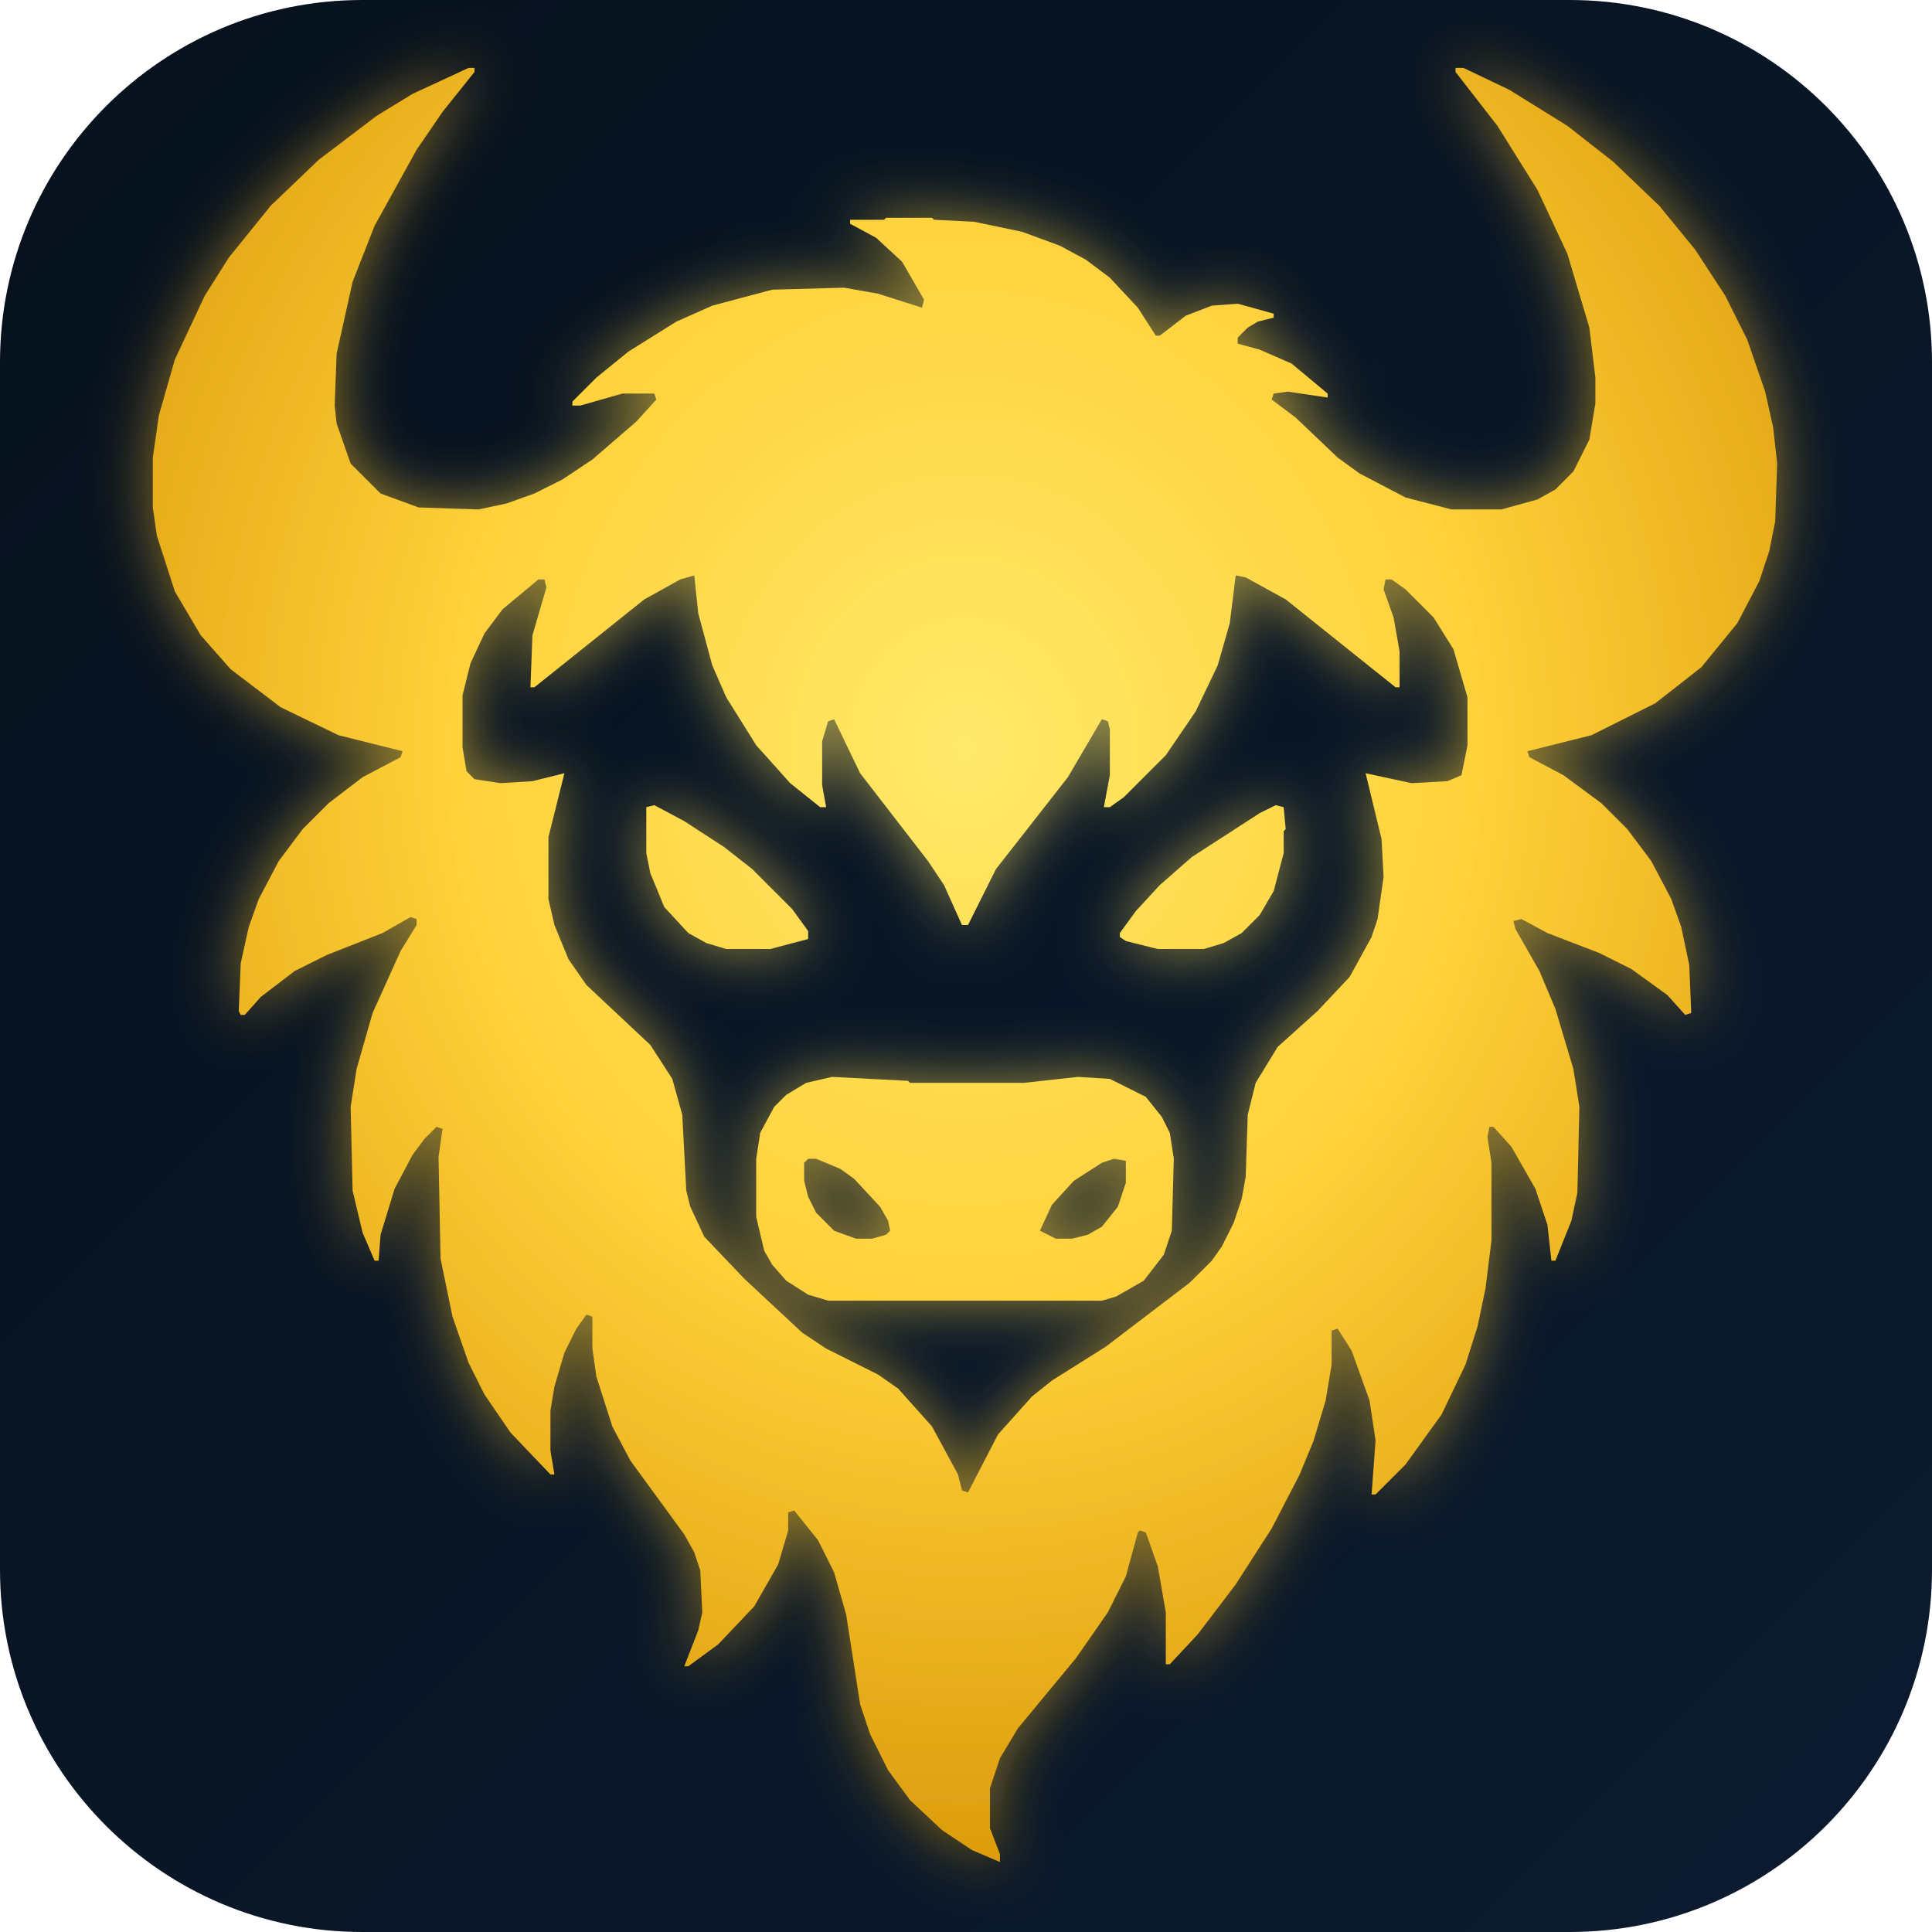
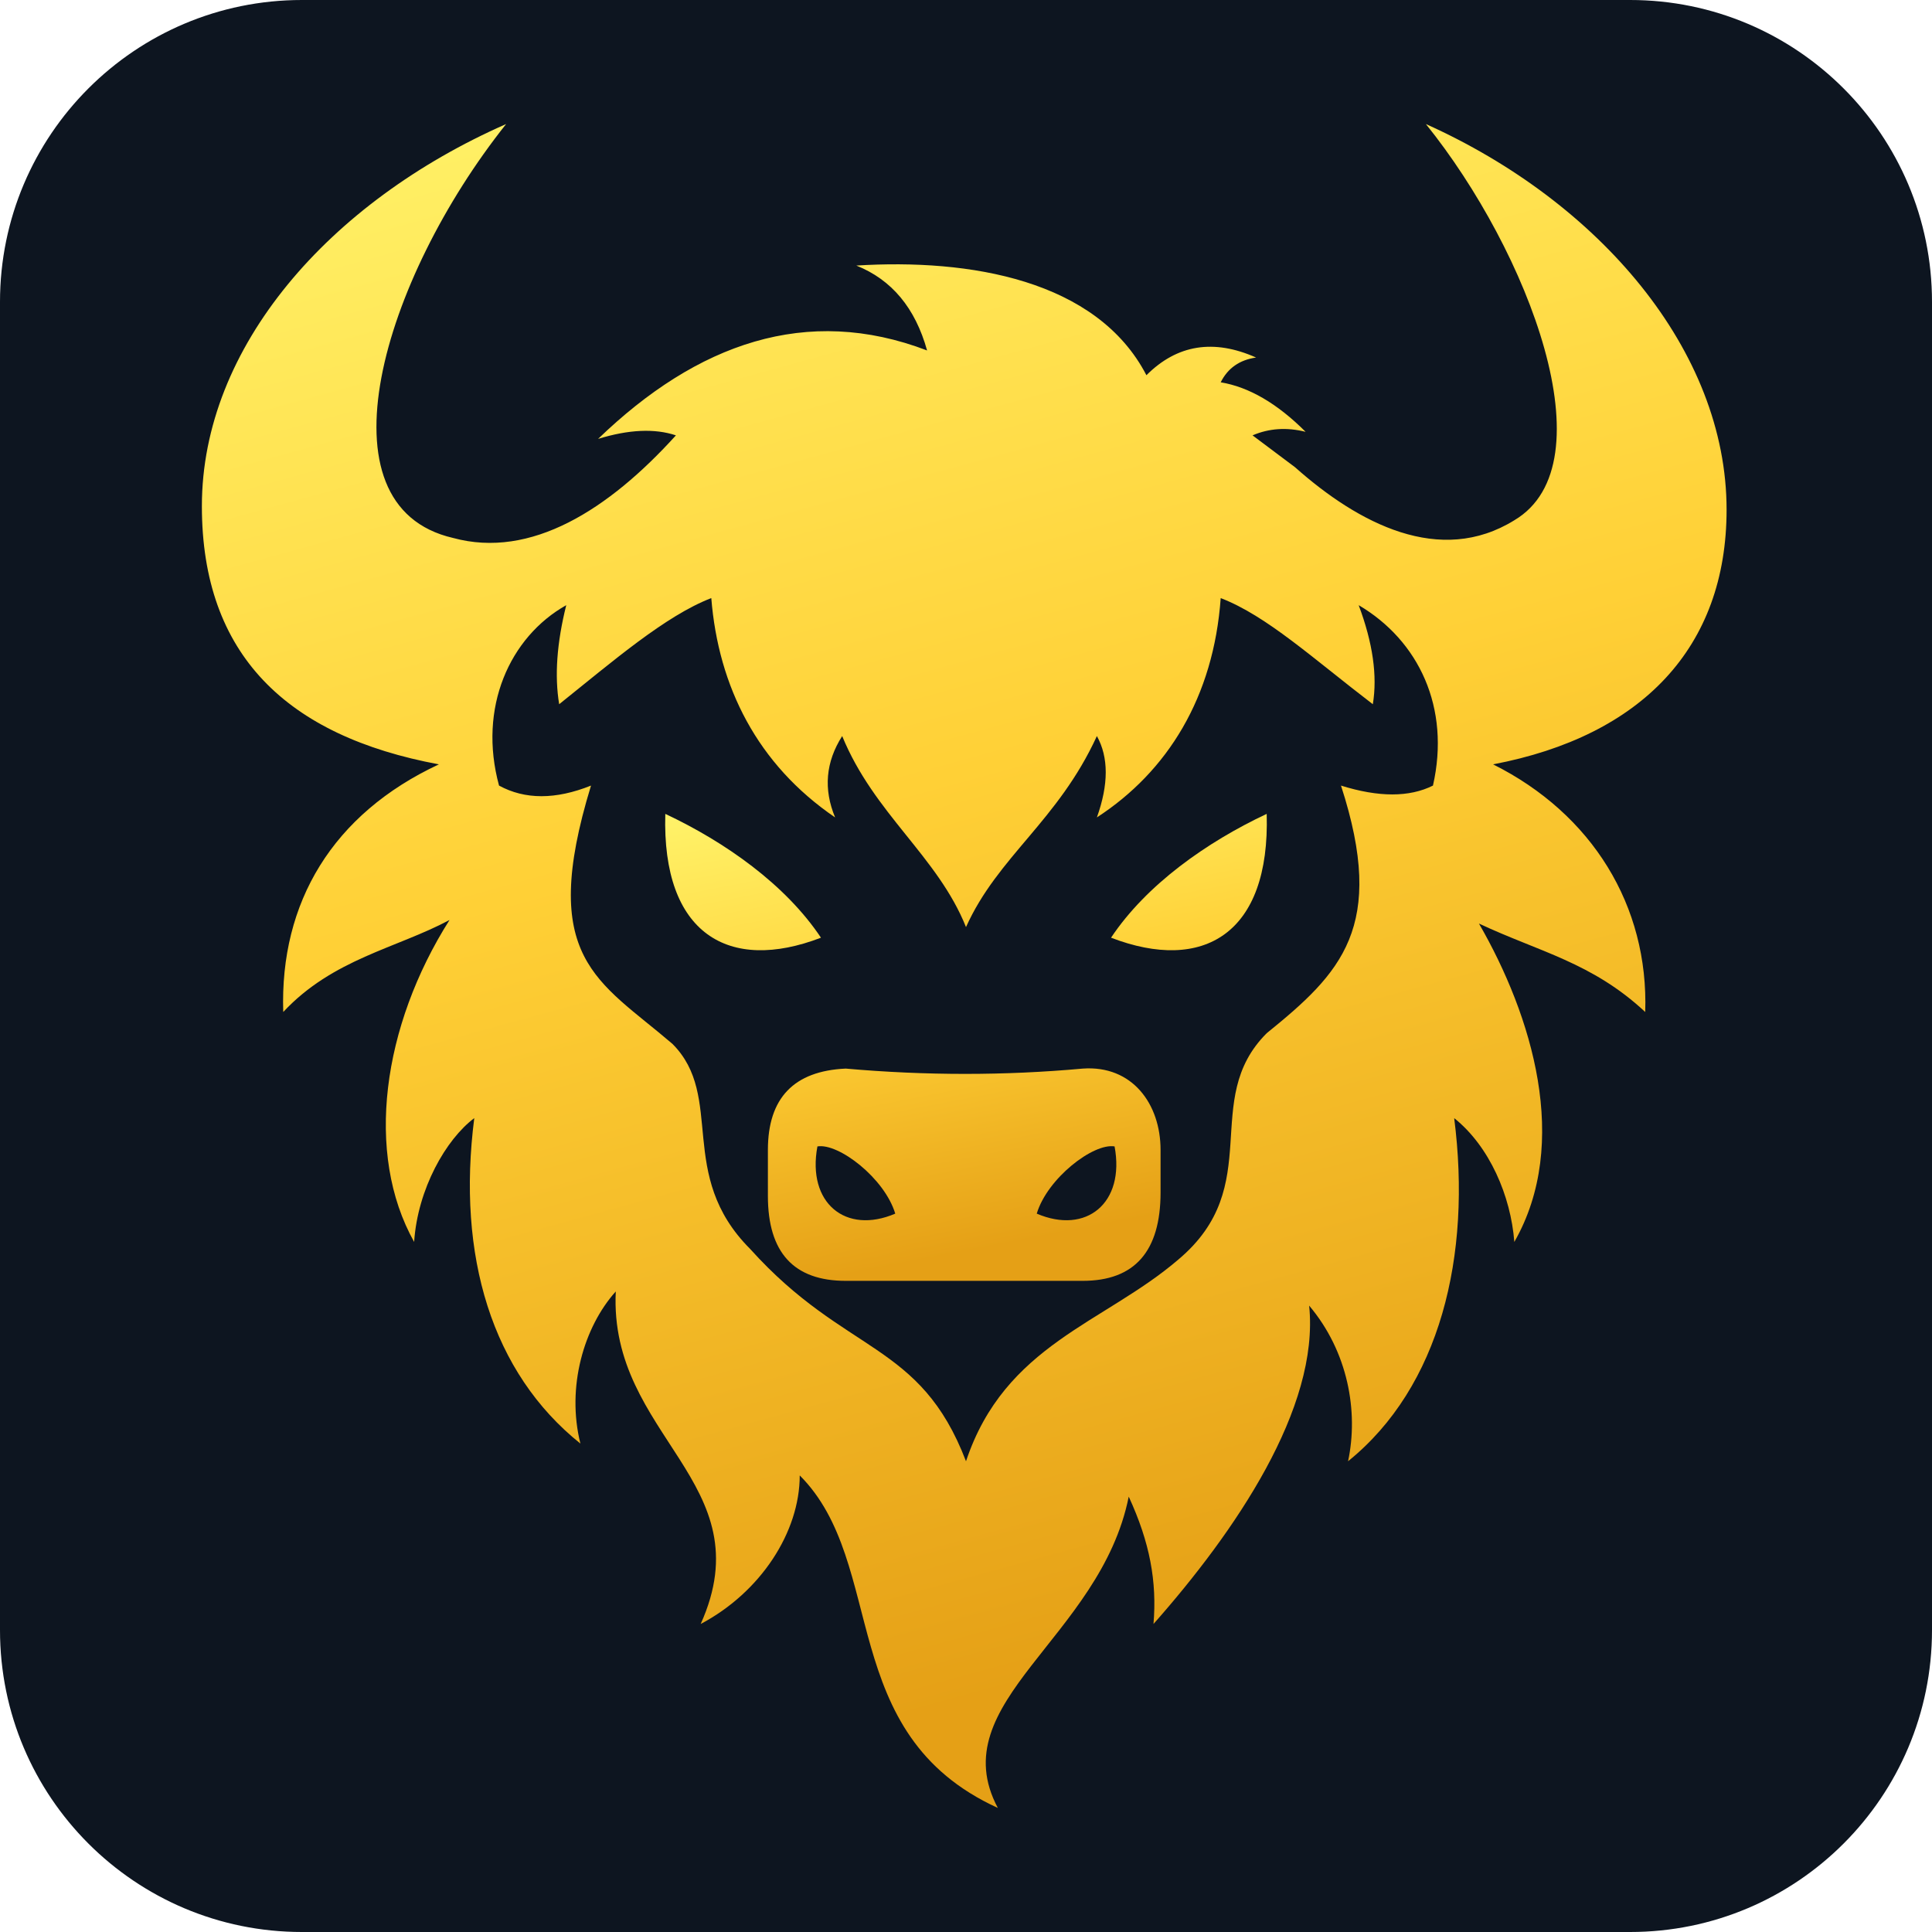
- <svg xmlns="http://www.w3.org/2000/svg" width="512" height="512" viewBox="0 0 512 512" role="img" aria-label="Ghostyak favicon">
+ <svg xmlns="http://www.w3.org/2000/svg" width="512" height="512" viewBox="0 0 512 512">
  <defs>
-     <linearGradient id="bg" x1="0" y1="0" x2="1" y2="1">
-       <stop offset="0%" stop-color="#07111d" />
-       <stop offset="100%" stop-color="#0b1b2f" />
+     <linearGradient id="gold" x1="0" y1="0" x2="0.25" y2="1">
+       <stop stop-color="#fff36a" />
+       <stop offset=".48" stop-color="#ffd036" />
+       <stop offset="1" stop-color="#e5a016" />
    </linearGradient>
-     <radialGradient id="gold" cx="50%" cy="38%" r="70%">
-       <stop offset="0%" stop-color="#ffe96a" />
-       <stop offset="45%" stop-color="#ffd13a" />
-       <stop offset="100%" stop-color="#d28d00" />
-     </radialGradient>
-     <filter id="glow" x="-30%" y="-30%" width="160%" height="160%">
-       <feGaussianBlur stdDeviation="8" result="blur" />
-       <feColorMatrix in="blur" type="matrix" values="1 0 0 0 0                 0 1 0 0 0                 0 0 1 0 0                 0 0 0 .6 0" result="glow" />
-       <feMerge>
-         <feMergeNode in="glow" />
-         <feMergeNode in="SourceGraphic" />
-       </feMerge>
-     </filter>
  </defs>
-   <rect x="0" y="0" width="512" height="512" rx="96" fill="url(#bg)" />
-   <path d="M201.46,300.21 L200.40,307.09 L200.40,322.45 L202.52,331.45 L204.64,335.16 L208.35,339.39 L214.17,343.10 L219.47,344.69 L292.00,344.69 L295.71,343.63 L303.12,339.39 L308.42,332.51 L310.54,326.16 L311.07,307.09 L310.01,300.21 L307.89,295.98 L303.65,290.68 L294.12,285.92 L285.65,285.39 L271.35,286.97 L241.17,286.97 L240.65,286.44 L220.53,285.39 L213.64,286.97 L208.35,290.15 L205.17,293.33 Z M298.36,307.62 L298.36,313.45 L296.24,319.80 L292.00,325.10 L288.30,327.21 L284.06,328.27 L279.83,328.27 L275.59,326.16 L278.77,319.27 L284.59,312.92 L292.00,308.15 L295.18,307.09 Z M213.11,308.15 L214.17,307.09 L216.29,307.09 L222.64,309.74 L226.35,312.39 L233.23,319.80 L235.35,323.51 L235.88,326.16 L234.82,327.21 L231.11,328.27 L226.88,328.27 L221.05,326.16 L216.29,321.39 L214.17,317.15 L213.11,312.92 Z M340.19,213.91 L338.07,213.38 L333.83,215.49 L315.83,227.14 L307.36,234.56 L301.01,241.44 L296.77,247.26 L296.77,248.32 L298.36,249.38 L306.83,251.50 L319.01,251.50 L324.30,249.91 L329.07,247.26 L333.83,242.50 L337.54,236.14 L340.19,226.08 L340.19,220.26 L340.72,219.73 Z M171.28,213.91 L171.28,226.08 L172.34,231.38 L176.05,240.38 L182.40,247.26 L187.17,249.91 L192.46,251.50 L204.11,251.50 L214.17,248.85 L214.17,246.73 L209.94,240.91 L199.35,230.32 L191.93,224.50 L181.34,217.61 L173.40,213.38 Z M124.16,18.00 L109.33,24.88 L99.80,30.71 L84.45,42.36 L71.74,54.53 L60.62,68.30 L54.27,78.36 L46.33,95.30 L42.09,110.13 L40.50,121.25 L40.50,134.48 L41.56,141.90 L46.33,156.72 L53.21,168.37 L61.15,177.37 L74.39,187.43 L89.74,194.85 L106.69,199.08 L106.16,200.67 L96.10,205.96 L87.10,212.85 L80.21,219.73 L73.86,228.20 L68.57,238.26 L65.92,245.68 L63.80,255.21 L63.27,267.91 L63.80,268.97 L64.86,268.97 L69.09,264.21 L78.10,257.32 L86.57,253.09 L101.39,247.26 L108.81,243.03 L110.39,243.56 L110.39,245.15 L106.16,252.03 L98.75,268.44 L94.51,283.27 L92.92,293.33 L93.45,315.57 L96.10,326.69 L99.27,334.10 L100.33,334.10 L100.86,327.21 L104.57,315.04 L109.33,306.04 L112.51,301.80 L115.69,298.62 L117.28,299.15 L116.22,306.57 L116.75,333.57 L119.92,348.92 L124.16,361.10 L128.40,369.57 L135.28,379.63 L145.87,390.75 L146.93,390.75 L145.87,384.40 L145.87,373.81 L146.93,367.45 L149.58,358.45 L152.75,352.10 L155.40,348.39 L156.99,348.92 L156.99,357.39 L158.05,364.81 L162.28,378.04 L167.05,387.05 L181.34,406.64 L183.99,411.40 L185.58,416.17 L186.11,427.29 L185.05,432.05 L181.34,441.58 L182.40,441.58 L190.34,435.76 L199.88,425.70 L206.23,414.58 L208.88,405.58 L208.88,400.81 L210.46,400.28 L216.82,408.22 L221.05,416.70 L224.23,427.82 L227.94,451.64 L230.59,459.58 L235.35,469.11 L241.17,477.06 L249.65,485.00 L257.59,490.29 L265.00,493.47 L265.00,491.35 L262.35,484.47 L262.35,473.88 L265.00,465.94 L269.77,458.00 L285.12,439.46 L293.59,427.29 L298.36,417.76 L301.54,406.11 L302.06,405.58 L303.65,406.11 L306.83,415.11 L308.95,427.29 L308.95,441.05 L310.01,441.05 L317.42,433.11 L327.48,419.87 L337.01,405.05 L344.42,390.75 L348.13,381.75 L351.31,371.16 L352.89,361.63 L352.89,352.63 L354.48,352.10 L358.19,357.92 L362.95,371.16 L364.54,381.75 L363.48,396.05 L364.54,396.05 L372.48,388.10 L382.02,374.87 L388.37,361.63 L391.55,351.57 L393.66,341.51 L395.25,328.80 L395.25,308.15 L394.19,301.27 L394.72,298.62 L395.78,298.62 L400.55,303.92 L406.90,315.04 L410.08,324.57 L411.14,334.10 L412.20,334.10 L416.43,323.51 L418.02,316.10 L418.55,293.33 L416.96,283.27 L412.20,267.38 L407.96,257.32 L401.61,246.20 L401.08,244.09 L403.19,243.56 L410.08,247.26 L423.84,252.56 L432.32,256.79 L441.85,263.68 L446.61,268.97 L448.20,268.44 L447.67,255.74 L445.55,245.68 L442.91,238.26 L437.61,228.20 L431.26,219.73 L424.37,212.85 L414.31,205.43 L405.31,200.67 L404.78,199.08 L421.73,194.85 L438.67,186.37 L450.85,176.84 L460.38,165.19 L466.20,154.08 L468.85,146.13 L470.44,138.19 L470.97,122.84 L469.91,113.31 L467.79,103.78 L463.03,90.01 L457.20,78.36 L449.26,66.18 L439.73,54.53 L427.55,42.89 L415.37,33.35 L400.02,23.82 L387.84,18.00 L385.72,18.00 L385.72,19.06 L396.84,33.35 L407.43,50.30 L415.37,67.24 L421.20,86.83 L422.79,100.07 L422.79,106.95 L421.20,116.48 L416.96,124.95 L412.20,129.72 L407.43,132.37 L397.90,135.01 L384.66,135.01 L372.48,131.84 L360.31,125.48 L354.48,121.25 L343.36,110.66 L337.01,105.89 L337.54,104.30 L341.25,103.78 L351.84,105.36 L351.84,104.30 L342.30,96.36 L333.83,92.66 L328.01,91.07 L328.01,89.48 L330.66,86.83 L333.30,85.24 L337.54,84.18 L337.54,83.13 L328.01,80.48 L321.13,81.01 L314.24,83.66 L307.36,88.95 L306.30,88.95 L301.54,81.54 L294.12,73.60 L287.77,68.83 L280.89,65.12 L270.83,61.42 L258.12,58.77 L247.53,58.24 L247.00,57.71 L234.82,57.71 L234.29,58.24 L225.29,58.24 L225.29,59.30 L232.17,63.01 L239.06,69.36 L244.88,79.42 L244.35,81.54 L232.70,77.83 L223.70,76.24 L204.64,76.77 L188.76,81.01 L179.23,85.24 L166.52,93.19 L158.05,100.07 L151.69,106.42 L151.69,107.48 L153.81,107.48 L164.93,104.30 L173.40,104.30 L173.93,105.89 L168.64,111.72 L156.99,121.78 L149.05,127.07 L141.63,130.78 L134.22,133.43 L126.81,135.01 L110.92,134.48 L100.86,130.78 L92.92,122.84 L89.21,112.25 L88.69,107.48 L89.21,93.72 L93.45,74.65 L99.27,59.83 L110.39,39.71 L117.28,29.65 L125.75,19.06 L125.75,18.00 Z M142.69,153.55 L144.28,153.55 L144.81,155.66 L141.10,168.37 L140.57,182.14 L141.63,182.14 L170.75,158.84 L180.28,153.55 L183.99,152.49 L185.05,162.55 L188.76,176.31 L192.46,184.79 L200.40,197.49 L209.41,207.55 L217.35,213.91 L218.94,213.91 L217.88,208.08 L217.88,196.43 L219.47,191.14 L221.05,190.61 L227.94,204.91 L245.94,228.20 L250.18,234.56 L254.94,245.15 L256.53,245.15 L263.94,230.32 L283.00,205.96 L292.00,190.61 L293.59,191.14 L294.12,193.26 L294.12,205.43 L292.53,213.91 L294.12,213.91 L297.83,211.26 L308.95,200.14 L316.89,188.49 L322.71,176.31 L325.89,165.19 L327.48,152.49 L330.13,153.02 L340.72,158.84 L369.84,182.14 L370.90,182.14 L370.90,172.61 L369.31,163.61 L366.66,156.19 L367.19,153.55 L368.78,153.55 L372.48,156.19 L379.90,163.61 L385.19,172.08 L388.90,184.79 L388.90,197.49 L387.31,205.43 L383.60,207.02 L374.07,207.55 L361.90,204.91 L366.13,222.38 L366.66,232.44 L365.07,243.56 L363.48,248.32 L357.66,258.91 L349.19,267.91 L338.60,277.44 L332.77,286.97 L330.66,295.45 L330.13,311.86 L329.07,317.68 L326.95,324.04 L323.77,330.39 L321.13,334.10 L315.30,339.92 L293.06,356.87 L278.77,365.87 L273.47,370.10 L264.47,380.16 L256.53,395.52 L254.94,394.99 L253.88,390.75 L247.00,378.04 L238.00,367.98 L232.70,364.28 L218.94,357.39 L212.58,353.16 L197.23,338.86 L186.64,327.74 L182.93,319.80 L181.87,315.57 L180.81,295.45 L178.17,285.92 L172.34,276.91 L155.40,261.03 L150.63,254.15 L146.93,245.15 L145.34,238.26 L145.34,221.85 L149.58,204.91 L141.10,207.02 L132.63,207.55 L125.75,206.49 L123.63,204.38 L122.57,198.02 L122.57,184.26 L124.69,175.78 L128.40,167.84 L133.16,161.49 Z" fill="url(#gold)" fill-rule="evenodd" filter="url(#glow)" />
+   <rect width="512" height="512" rx="80" fill="#0d1520" />
+   <g transform="translate(16 16) scale(.9375)" fill="url(#gold)" fill-rule="evenodd">
+     <path d="M126 18C76 40 40 81 40 126C40 168 64 191 107 199C77 213 62 238 63 269C77 254 95 251 110 243C91 273 86 309 100 334C101 319 109 305 117 299C112 338 122 371 147 391C143 375 148 358 157 348C155 389 199 402 181 442C198 433 209 416 209 400C234 425 219 473 265 494C249 464 294 446 302 406C308 419 310 430 309 442C332 416 356 381 353 352C364 365 367 382 364 396C390 375 399 338 394 299C404 307 410 321 411 334C427 306 416 270 401 244C418 252 433 255 448 269C449 239 433 213 405 199C447 191 471 166 471 127C471 82 435 40 386 18C415 54 438 114 411 130C390 143 367 131 349 115L337 106Q344 103 352 105Q340 93 328 91Q331 85 338 84Q320 76 307 89C293 62 257 56 225 58Q240 64 245 82C211 69 180 80 152 107Q165 103 174 106C155 127 133 141 111 135C72 126 91 62 126 18Z M143 154C127 163 118 183 124 205Q135 211 150 205C135 254 152 260 173 278C188 293 174 315 195 336C222 366 243 362 256 396C267 363 295 357 316 339C341 318 322 294 341 275C362 258 375 245 362 205Q378 210 388 205C393 183 384 164 367 154Q373 170 371 182C354 169 341 157 328 152C326 180 313 201 293 214Q298 200 293 191C282 215 265 225 256 245C248 225 230 213 221 191Q214 202 219 214C197 199 186 177 184 152C171 157 156 170 141 182Q139 170 143 154Z" />
+     <path d="M171 213C188 221 205 233 215 248C189 258 170 247 171 213ZM341 213C324 221 307 233 297 248C323 258 342 247 341 213Z M222 285Q256 288 289 285C303 284 311 295 311 308V320Q311 345 289 345H222Q200 345 200 321V308Q200 286 222 285Z M214 307C211 323 222 332 236 326C233 316 220 306 214 307ZM298 307C301 323 290 332 276 326C279 316 292 306 298 307Z" />
+   </g>
</svg>
